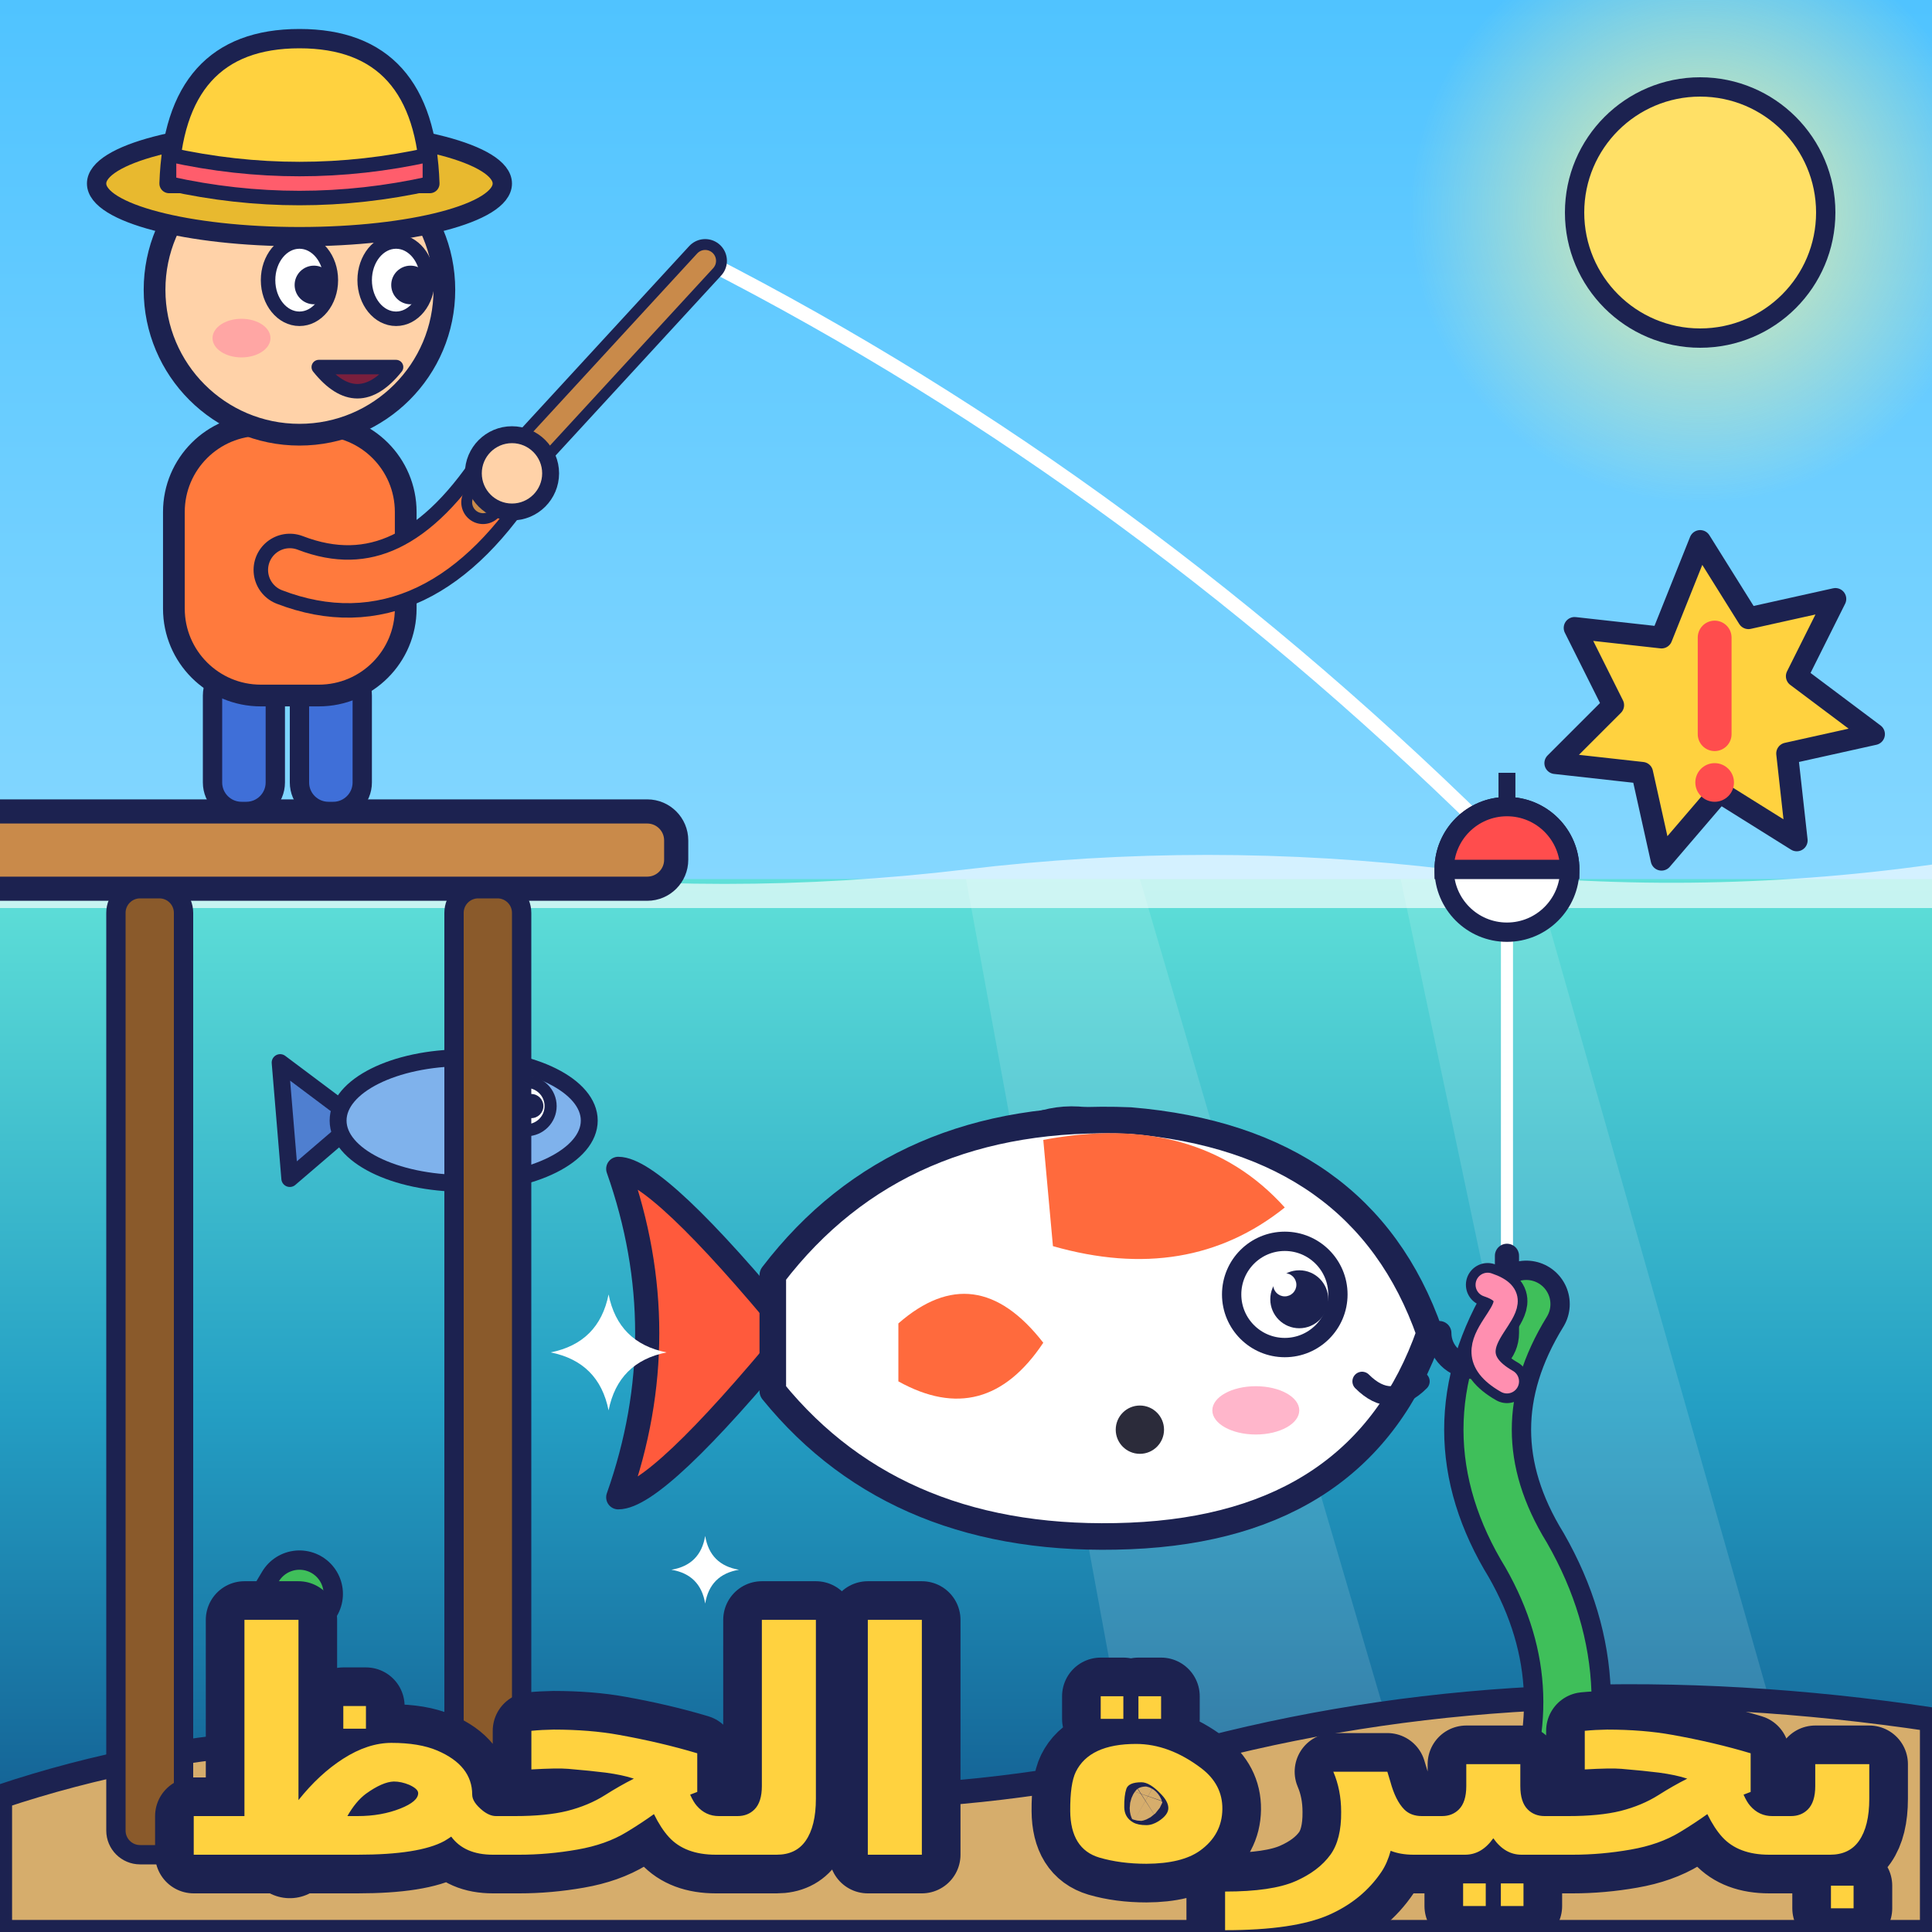
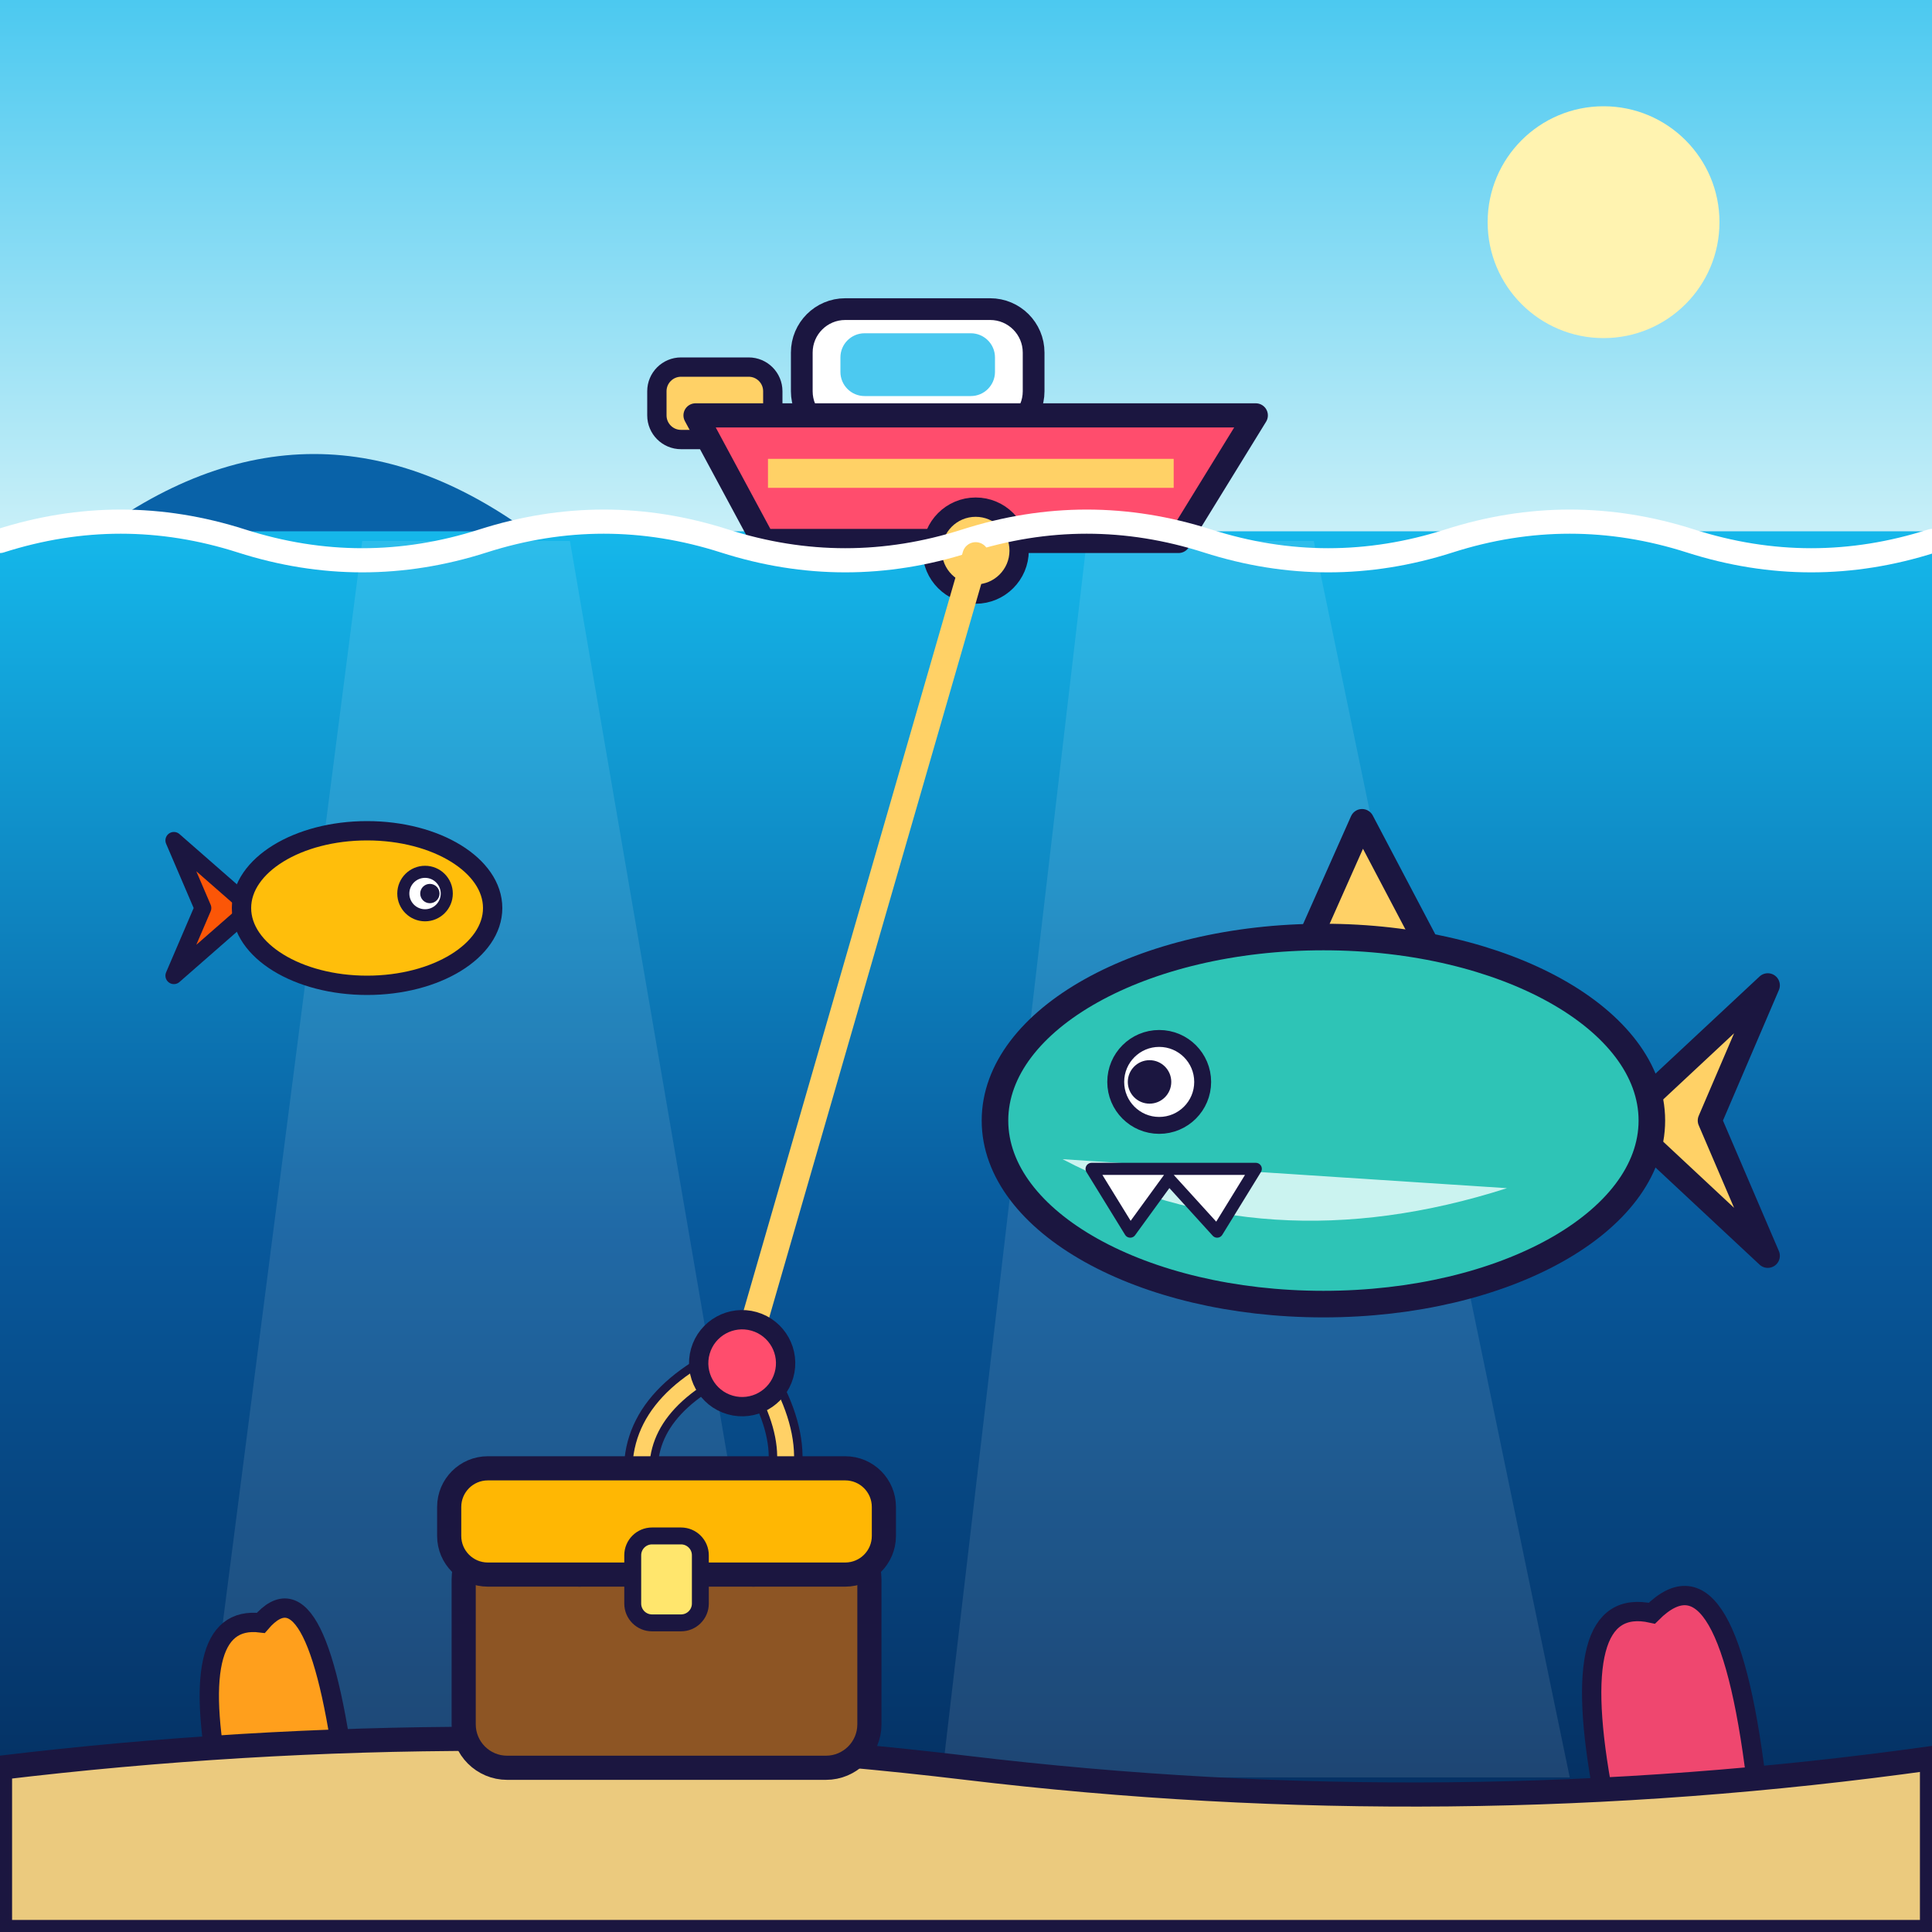
- <svg xmlns="http://www.w3.org/2000/svg" viewBox="0 0 400 400" width="400" height="400">
+ <svg xmlns="http://www.w3.org/2000/svg" viewBox="0 0 400 400">
  <defs>
    <linearGradient id="sky" x1="0" y1="0" x2="0" y2="1">
-       <stop offset="0" stop-color="#4fc3ff" />
-       <stop offset="1" stop-color="#c6f0ff" />
+       <stop offset="0" stop-color="#4cc9f0" />
+       <stop offset="1" stop-color="#caf0f8" />
    </linearGradient>
-     <linearGradient id="water" x1="0" y1="0" x2="0" y2="1">
-       <stop offset="0" stop-color="#5fe0d8" />
-       <stop offset="0.5" stop-color="#249fc4" />
-       <stop offset="1" stop-color="#0f4f86" />
+     <linearGradient id="sea" x1="0" y1="0" x2="0" y2="1">
+       <stop offset="0" stop-color="#15b8eb" />
+       <stop offset="0.5" stop-color="#08599c" />
+       <stop offset="1" stop-color="#042654" />
    </linearGradient>
-     <radialGradient id="glow">
-       <stop offset="0" stop-color="#fff59a" stop-opacity="0.9" />
-       <stop offset="1" stop-color="#fff59a" stop-opacity="0" />
-     </radialGradient>
  </defs>
-   <rect width="400" height="400" fill="url(#sky)" />
-   <circle cx="352" cy="44" r="60" fill="url(#glow)" />
-   <circle cx="352" cy="44" r="26" fill="#ffe066" stroke="#1c2250" stroke-width="4" />
-   <rect y="182" width="400" height="218" fill="url(#water)" />
-   <g fill="#ffffff" opacity="0.13">
-     <path d="M200 182 L236 182 L300 400 L240 400 Z" />
-     <path d="M290 182 L318 182 L380 400 L336 400 Z" />
+   <rect width="400" height="112" fill="url(#sky)" />
+   <circle cx="332" cy="46" r="24" fill="#fff3b0" />
+   <path d="M18 112 Q65 76 112 112 Z" fill="#0962a8" />
+   <rect y="110" width="400" height="290" fill="url(#sea)" />
+   <g fill="#fff" opacity="0.1">
+     <polygon points="75,112 118,112 162,368 42,368" />
+     <polygon points="225,112 272,112 325,368 195,368" />
  </g>
-   <path d="M0 372 Q60 352 120 366 T250 362 T400 356 L400 400 L0 400 Z" fill="#d6ad6c" stroke="#1c2250" stroke-width="5" />
-   <g fill="none" stroke-linecap="round">
-     <path d="M318 380 Q332 350 316 322 Q300 296 316 270" stroke="#1c2250" stroke-width="18" />
-     <path d="M318 380 Q332 350 316 322 Q300 296 316 270" stroke="#3fbf5a" stroke-width="10" />
-     <path d="M60 384 Q46 356 62 330" stroke="#1c2250" stroke-width="18" />
-     <path d="M60 384 Q46 356 62 330" stroke="#3fbf5a" stroke-width="10" />
+   <path d="M46 372 Q38 334 54 336 Q66 322 72 372 Z" fill="#ff9f1c" stroke="#1b1640" stroke-width="4" />
+   <path d="M332 372 Q324 330 342 334 Q358 318 364 372 Z" fill="#ef476f" stroke="#1b1640" stroke-width="4" />
+   <path d="M0 366 Q100 354 200 366 T400 364 V400 H0 Z" fill="#ebca7e" stroke="#1b1640" stroke-width="5" />
+   <g transform="translate(132,56)">
+     <rect x="34" y="8" width="48" height="26" rx="9" fill="#fff" stroke="#1b1640" stroke-width="4.5" />
+     <rect x="42" y="13" width="32" height="13" rx="5" fill="#4cc9f0" />
+     <rect x="4" y="20" width="24" height="15" rx="5" fill="#ffd166" stroke="#1b1640" stroke-width="4" />
+     <polygon points="12,30 128,30 112,56 26,56" fill="#ff4d6d" stroke="#1b1640" stroke-width="5" stroke-linejoin="round" />
+     <rect x="27" y="39" width="84" height="6" fill="#ffd166" />
+     <circle cx="70" cy="58" r="9" fill="#ffd166" stroke="#1b1640" stroke-width="4" />
  </g>
-   <path d="M0 179 Q50 174 100 180 T200 180 T300 180 T400 179 L400 188 L0 188 Z" fill="#ffffff" opacity="0.65" />
-   <g transform="translate(96 232)" stroke="#1c2250" stroke-linejoin="round">
-     <path d="M-22 0 L-38 -12 L-36 12 Z" fill="#4f7fd0" stroke-width="3.5" />
-     <ellipse cx="0" cy="0" rx="26" ry="13" fill="#7fb2ec" stroke-width="3.5" />
-     <circle cx="13" cy="-3" r="5" fill="#ffffff" stroke-width="2.5" />
-     <circle cx="14" cy="-3" r="2.5" fill="#1c2250" stroke="none" />
+   <path d="M0 112 Q25 104 50 112 T100 112 T150 112 T200 112 T250 112 T300 112 T350 112 T400 112" fill="none" stroke="#fff" stroke-width="5" stroke-linecap="round" />
+   <line x1="202" y1="115" x2="152" y2="288" stroke="#ffd166" stroke-width="5.5" stroke-linecap="round" />
+   <g transform="translate(152,288) rotate(16)">
+     <path d="M0 -8 Q-20 8 -13 24 M0 -8 Q20 8 13 24" fill="none" stroke="#1b1640" stroke-width="7" stroke-linecap="round" />
+     <path d="M0 -8 Q-20 8 -13 24 M0 -8 Q20 8 13 24" fill="none" stroke="#ffd166" stroke-width="3.5" stroke-linecap="round" />
+     <circle cx="0" cy="-6" r="9" fill="#ff4d6d" stroke="#1b1640" stroke-width="4" />
  </g>
-   <g transform="translate(226 276)" stroke="#1c2250" stroke-linejoin="round">
-     <path d="M-62 0 Q-90 -34 -98 -34 Q-86 0 -98 34 Q-90 34 -62 0 Z" fill="#ff5a3c" stroke-width="5" />
-     <path d="M-26 -30 Q-10 -56 18 -36 Z" fill="#ff5a3c" stroke-width="4.5" />
-     <path d="M-66 -12 Q-40 -46 8 -44 Q56 -40 70 0 Q56 40 8 42 Q-40 44 -66 12 Z" fill="#ffffff" stroke-width="5.5" />
-     <path d="M-10 -40 Q22 -46 40 -26 Q20 -10 -8 -18 Z M-40 -2 Q-24 -16 -10 2 Q-22 20 -40 10 Z" fill="#ff6a3d" stroke="none" />
-     <circle cx="10" cy="20" r="5" fill="#2b2b3a" stroke="none" />
-     <ellipse cx="34" cy="16" rx="9" ry="5" fill="#ff7aa0" opacity="0.55" stroke="none" />
-     <circle cx="40" cy="-8" r="11" fill="#ffffff" stroke-width="4" />
-     <circle cx="43" cy="-7" r="6" fill="#1c2250" stroke="none" />
-     <circle cx="40" cy="-10" r="2.4" fill="#ffffff" stroke="none" />
-     <path d="M56 10 Q62 16 68 10" fill="none" stroke-width="4" stroke-linecap="round" />
+   <g transform="translate(96,304)">
+     <rect x="0" y="14" width="84" height="48" rx="9" fill="#8d5524" stroke="#1b1640" stroke-width="5" />
+     <circle cx="24" cy="14" r="9" fill="#ffd166" stroke="#1b1640" stroke-width="3" />
+     <circle cx="42" cy="10" r="10" fill="#ffe66d" stroke="#1b1640" stroke-width="3" />
+     <circle cx="60" cy="14" r="9" fill="#ffd166" stroke="#1b1640" stroke-width="3" />
+     <rect x="-3" y="0" width="90" height="22" rx="8" fill="#ffb703" stroke="#1b1640" stroke-width="5" />
+     <rect x="35" y="14" width="14" height="18" rx="4" fill="#ffe66d" stroke="#1b1640" stroke-width="3.5" />
  </g>
-   <g fill="#ffffff">
-     <path d="M126 268 Q128 278 138 280 Q128 282 126 292 Q124 282 114 280 Q124 278 126 268 Z" />
-     <path d="M146 318 Q147 324 153 325 Q147 326 146 332 Q145 326 139 325 Q145 324 146 318 Z" />
+   <g transform="translate(274,232)">
+     <polygon points="62,0 92,-28 80,0 92,28" fill="#ffd166" stroke="#1b1640" stroke-width="5" stroke-linejoin="round" />
+     <polygon points="-8,-26 8,-62 28,-24" fill="#ffd166" stroke="#1b1640" stroke-width="5" stroke-linejoin="round" />
+     <ellipse cx="0" cy="0" rx="68" ry="38" fill="#2ec4b6" stroke="#1b1640" stroke-width="5.5" />
+     <path d="M-54 8 Q-12 30 38 14" fill="#cbf3f0" />
+     <polygon points="-48,10 -14,10 -22,23 -32,12 -40,23" fill="#fff" stroke="#1b1640" stroke-width="2.5" stroke-linejoin="round" />
+     <circle cx="-34" cy="-8" r="9" fill="#fff" stroke="#1b1640" stroke-width="3.5" />
+     <circle cx="-36" cy="-8" r="4.5" fill="#1b1640" />
  </g>
-   <path d="M146 54 Q236 100 312 176" fill="none" stroke="#ffffff" stroke-width="3" />
-   <path d="M312 190 L312 260" fill="none" stroke="#ffffff" stroke-width="2.5" />
-   <path d="M312 260 L312 276 A7 7 0 0 1 298 276" fill="none" stroke="#1c2250" stroke-width="5" stroke-linecap="round" />
-   <path d="M308 266 C320 270 298 278 312 286" fill="none" stroke="#1c2250" stroke-width="9" stroke-linecap="round" />
-   <path d="M308 266 C320 270 298 278 312 286" fill="none" stroke="#ff8fb0" stroke-width="5" stroke-linecap="round" />
-   <g stroke="#1c2250" stroke-width="4">
-     <path d="M312 160 L312 168" stroke-width="3.5" />
-     <circle cx="312" cy="180" r="13" fill="#ffffff" />
-     <path d="M299 180 A13 13 0 0 1 325 180 Z" fill="#ff4d4d" />
-   </g>
-   <path d="M352 112 L362 128 L380 124 L372 140 L388 152 L370 156 L372 174 L356 164 L344 178 L340 160 L322 158 L334 146 L326 130 L344 132 Z" fill="#ffd23f" stroke="#1c2250" stroke-width="4.5" stroke-linejoin="round" />
-   <path d="M355 132 L355 152" stroke="#ff4d4d" stroke-width="7" stroke-linecap="round" />
-   <circle cx="355" cy="162" r="4" fill="#ff4d4d" />
-   <rect x="-10" y="168" width="150" height="16" rx="6" fill="#c98a4a" stroke="#1c2250" stroke-width="5" />
-   <rect x="94" y="184" width="14" height="200" rx="5" fill="#8a5a2b" stroke="#1c2250" stroke-width="4" />
-   <rect x="24" y="184" width="14" height="200" rx="5" fill="#8a5a2b" stroke="#1c2250" stroke-width="4" />
-   <g stroke="#1c2250" stroke-linejoin="round">
-     <rect x="44" y="138" width="13" height="30" rx="6" fill="#3f6fd8" stroke-width="4" />
-     <rect x="62" y="138" width="13" height="30" rx="6" fill="#3f6fd8" stroke-width="4" />
-     <rect x="36" y="88" width="48" height="56" rx="18" fill="#ff7a3d" stroke-width="4.5" />
-     <path d="M60 118 Q86 128 106 96" fill="none" stroke-width="15" stroke-linecap="round" />
-     <path d="M60 118 Q86 128 106 96" fill="none" stroke="#ff7a3d" stroke-width="9" stroke-linecap="round" />
-     <path d="M100 104 L146 54" stroke-width="9" stroke-linecap="round" />
-     <path d="M100 104 L146 54" stroke="#c98a4a" stroke-width="4.5" stroke-linecap="round" />
-     <circle cx="106" cy="98" r="8" fill="#ffd2a8" stroke-width="3.5" />
-     <circle cx="62" cy="60" r="30" fill="#ffd2a8" stroke-width="4.5" />
-     <ellipse cx="62" cy="38" rx="42" ry="11" fill="#e8b92f" stroke-width="4" />
-     <path d="M35 38 Q36 8 62 8 Q88 8 89 38 Z" fill="#ffd23f" stroke-width="4" />
-     <path d="M35 32 Q62 38 89 32 L89 38 Q62 44 35 38 Z" fill="#ff5d6c" stroke-width="3" />
-     <ellipse cx="62" cy="58" rx="6.5" ry="8" fill="#ffffff" stroke-width="3" />
-     <ellipse cx="82" cy="58" rx="6.5" ry="8" fill="#ffffff" stroke-width="3" />
-   </g>
-   <circle cx="65" cy="59" r="4" fill="#1c2250" />
-   <circle cx="85" cy="59" r="4" fill="#1c2250" />
-   <ellipse cx="50" cy="70" rx="6" ry="4" fill="#ff7aa0" opacity="0.5" />
-   <path d="M66 76 Q74 86 82 76 Z" fill="#7a1f3d" stroke="#1c2250" stroke-width="3" stroke-linejoin="round" />
-   <g font-family="Fredoka, 'Segoe UI', Tahoma, sans-serif" font-weight="700" text-anchor="middle" direction="rtl">
-     <text x="214" y="384" font-size="64" fill="#1c2250" stroke="#1c2250" stroke-width="16" stroke-linejoin="round" paint-order="stroke">بحيرة الحظ</text>
-     <text x="214" y="384" font-size="64" fill="#ffd23f">بحيرة الحظ</text>
+   <g transform="translate(76,188)">
+     <polygon points="-24,0 -40,-14 -34,0 -40,14" fill="#fb5607" stroke="#1b1640" stroke-width="3.5" stroke-linejoin="round" />
+     <ellipse cx="0" cy="0" rx="26" ry="16" fill="#ffbe0b" stroke="#1b1640" stroke-width="4" />
+     <circle cx="12" cy="-3" r="4.5" fill="#fff" stroke="#1b1640" stroke-width="2.5" />
+     <circle cx="13" cy="-3" r="2" fill="#1b1640" />
  </g>
</svg>
